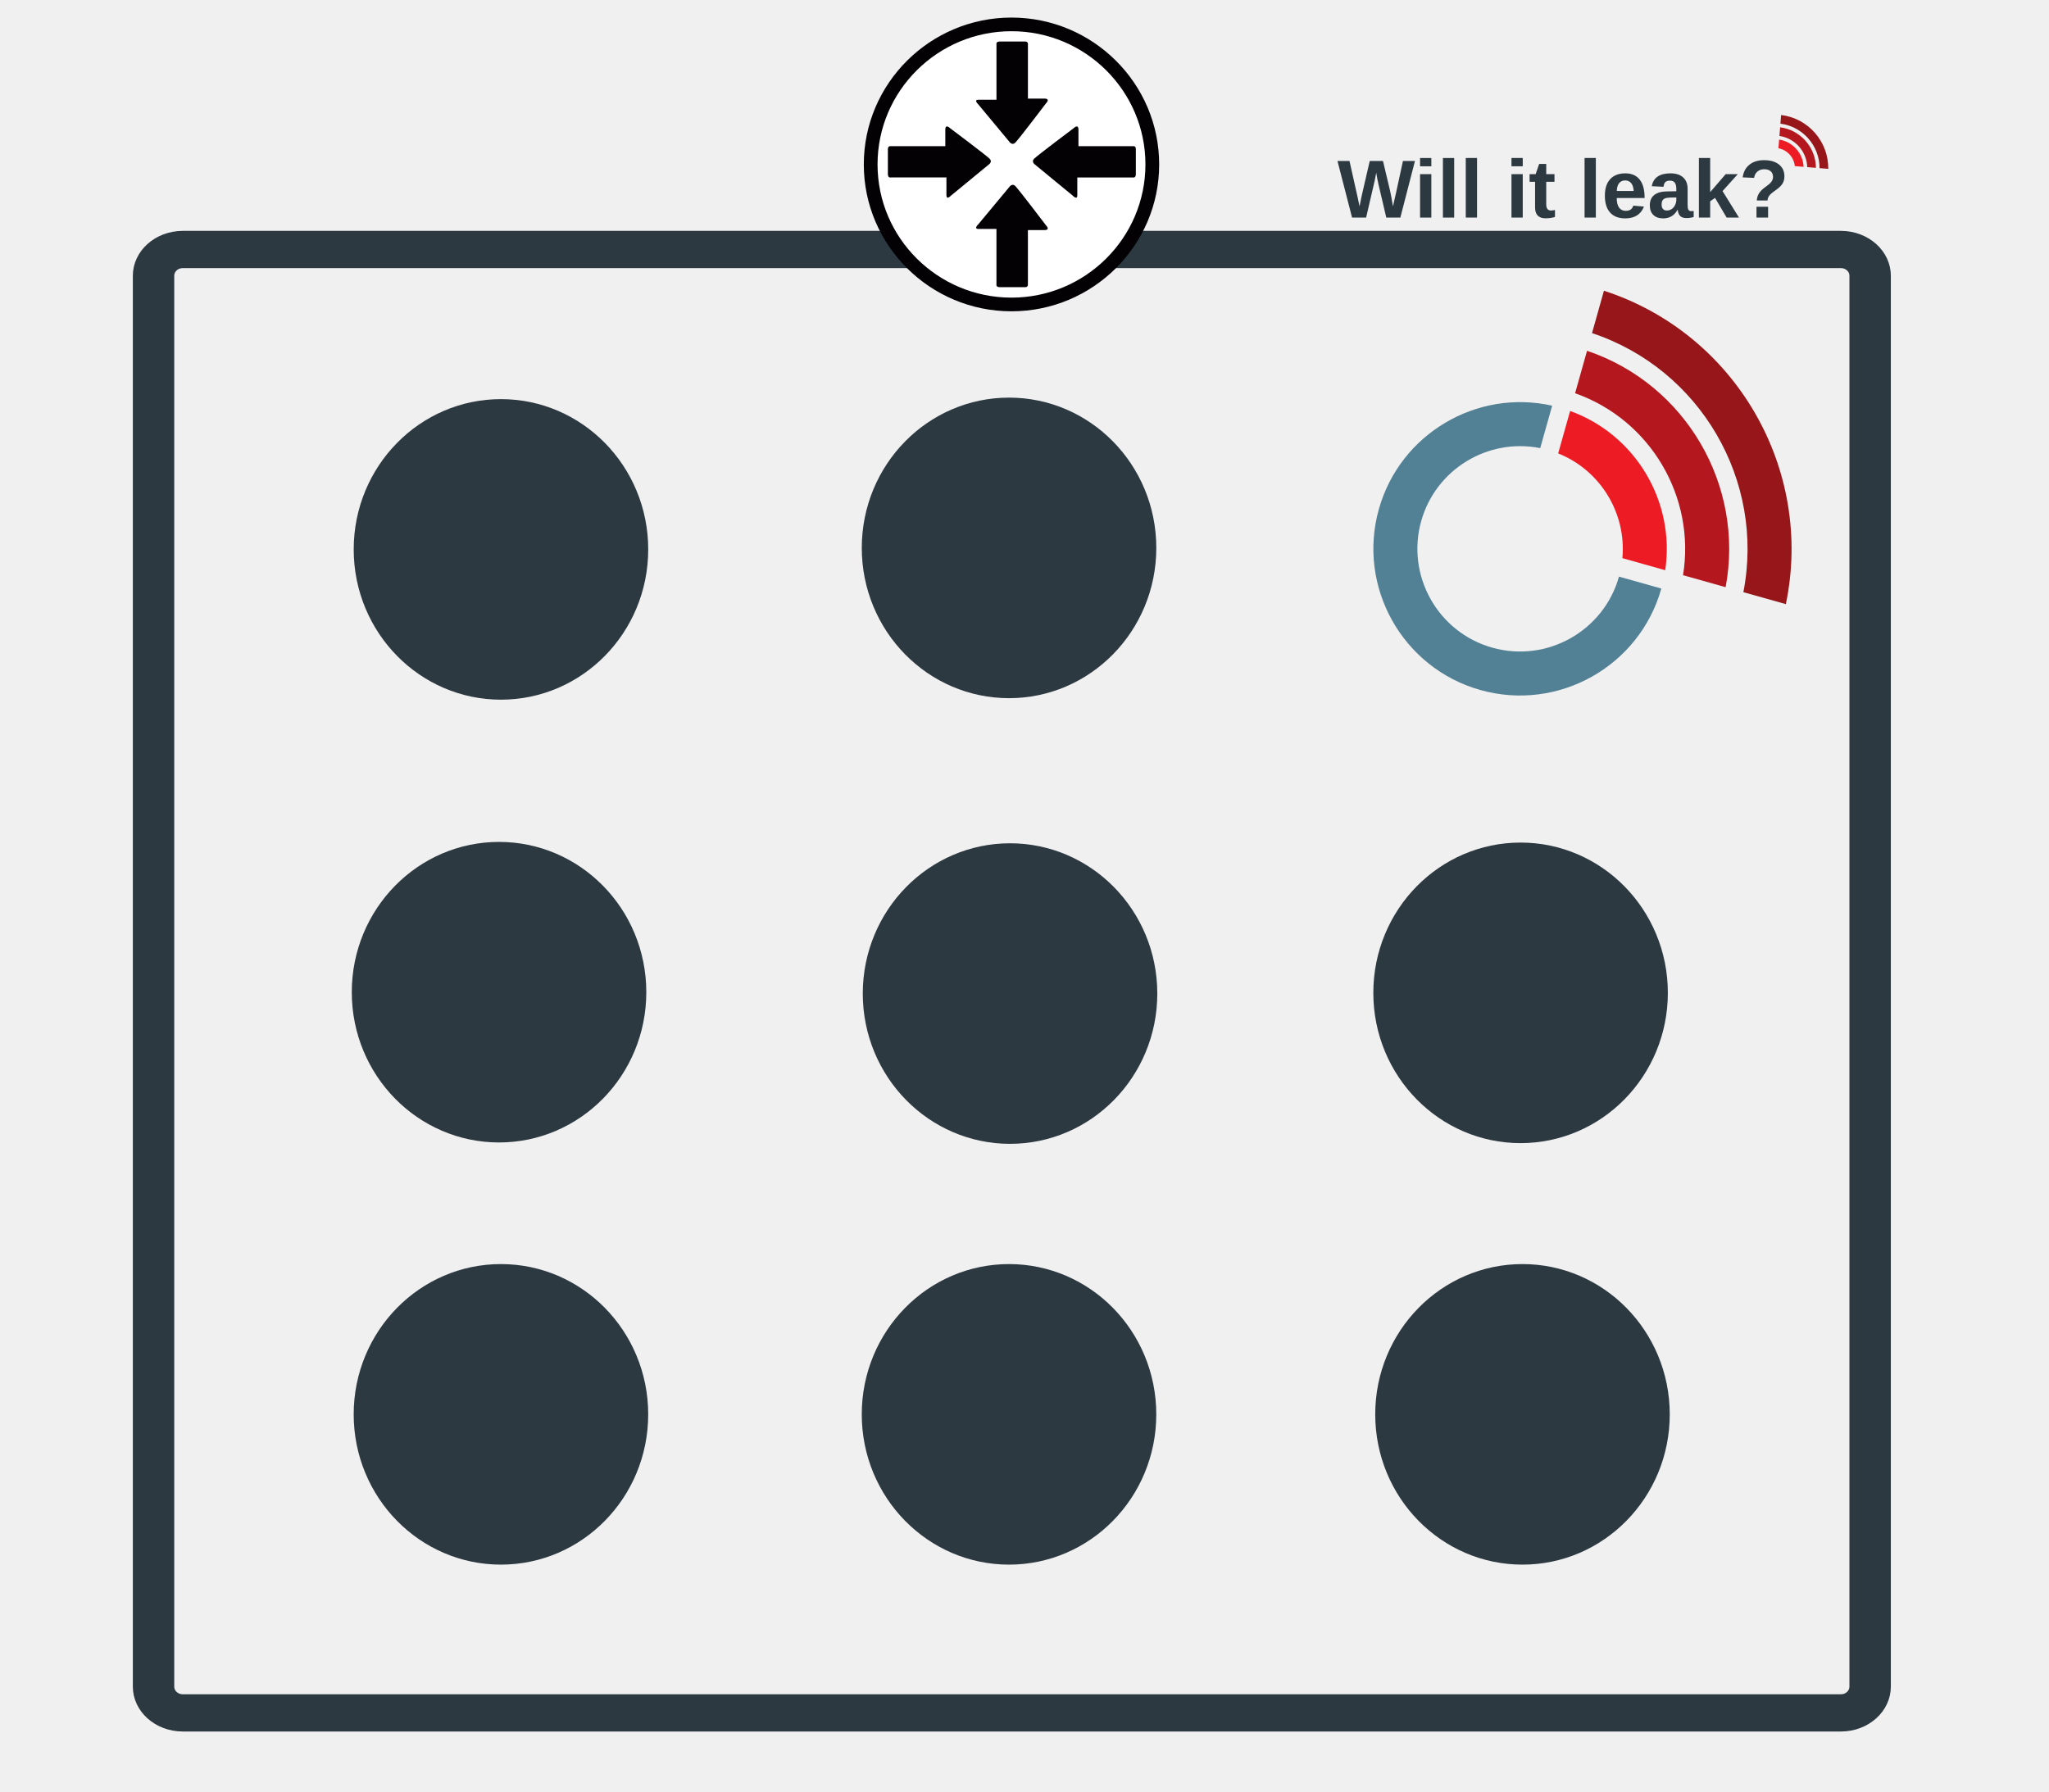
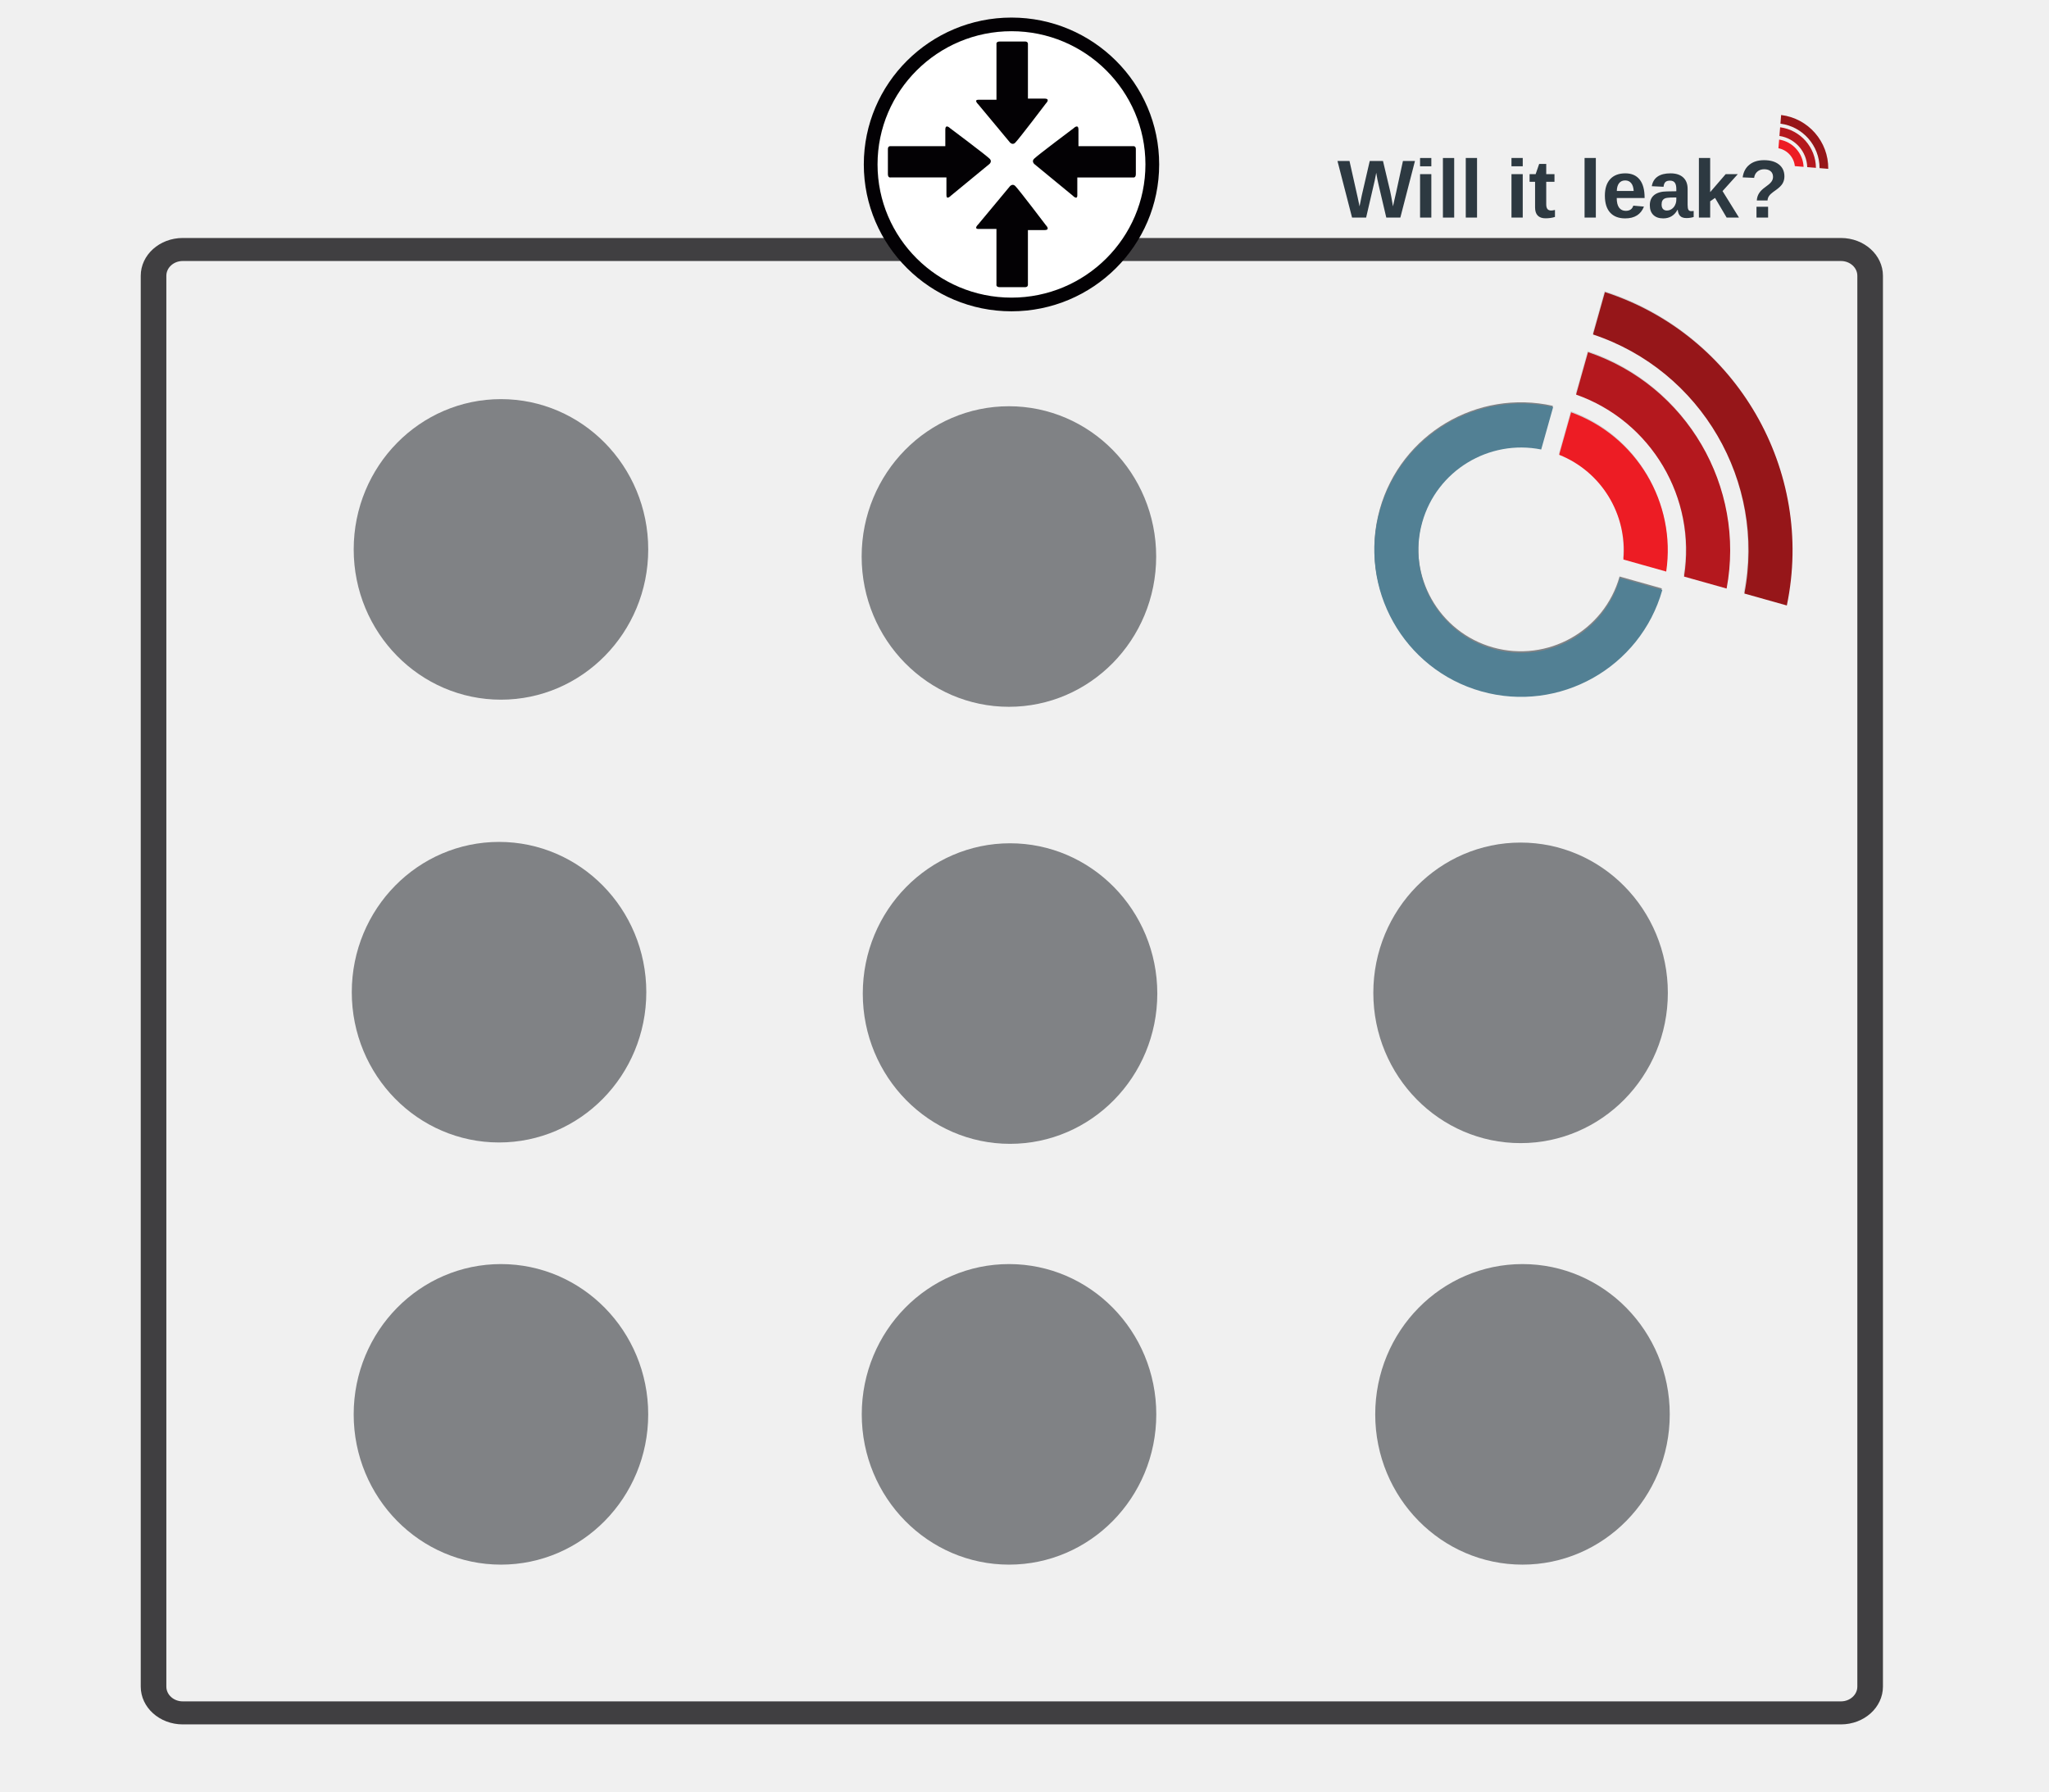
<svg xmlns="http://www.w3.org/2000/svg" width="100%" height="100%" viewBox="0 0 701 613" version="1.1" xml:space="preserve" style="fill-rule:evenodd;clip-rule:evenodd;">
  <g transform="matrix(1,0,0,1,-1644.16,-708.462)">
-     <g id="one-among-others" transform="matrix(1.09531,0,0,0.902504,1644.16,708.462)">
+     <g id="one-among-others-new" transform="matrix(1.09531,0,0,0.902504,1644.16,708.462)">
      <rect x="0" y="0" width="640" height="679" style="fill:none;" />
-       <clipPath id="_clip1">
-         <rect x="0" y="0" width="640" height="679" />
-       </clipPath>
-       <g clip-path="url(#_clip1)">
-         <g transform="matrix(1,0,0,1,27.3894,0.853182)">
-           <g id="box" transform="matrix(0.912981,0,0,1.10803,-3.49647,47.6452)">
-             <g transform="matrix(1,0,0,0.899422,0,8.40335)">
-               <g id="bigbox">
-                 <path id="BigBox" d="M603.64,36.92C609.17,36.92 613.64,41.4 613.64,46.92C613.64,156.28 613.64,474.34 613.64,583.7C613.64,589.22 609.17,593.7 603.64,593.7C488.19,593.7 151.81,593.7 36.36,593.7C30.83,593.7 26.36,589.22 26.36,583.7C26.36,474.34 26.36,156.28 26.36,46.92C26.36,41.4 30.83,36.92 36.36,36.92C151.81,36.92 488.19,36.92 603.64,36.92Z" style="fill:none;stroke:rgb(45,57,65);stroke-width:14.17px;" />
-               </g>
+       <g transform="matrix(1,0,0,1,27.3894,0.853182)">
+         <g id="box" transform="matrix(0.912981,0,0,1.10803,-3.49647,47.6452)">
+           <g transform="matrix(1,0,0,0.899422,0,8.40335)">
+             <g id="bigbox">
+               <path id="BigBox" d="M603.64,36.92C609.17,36.92 613.64,41.4 613.64,46.92C613.64,156.28 613.64,474.34 613.64,583.7C613.64,589.22 609.17,593.7 603.64,593.7C488.19,593.7 151.81,593.7 36.36,593.7C30.83,593.7 26.36,589.22 26.36,583.7C26.36,474.34 26.36,156.28 26.36,46.92C26.36,41.4 30.83,36.92 36.36,36.92C151.81,36.92 488.19,36.92 603.64,36.92Z" style="fill:none;stroke:rgb(64,63,65);stroke-width:8.76px;" />
            </g>
-             <g id="Router" transform="matrix(1.29405,0,0,1.29405,-89.7861,-24.4848)">
-               <g transform="matrix(0.868631,0,0,0.885953,182.44,-2214.03)">
-                 <ellipse cx="154.338" cy="2531.24" rx="44.344" ry="43.073" style="fill:white;" />
-               </g>
-               <g id="icon" transform="matrix(4.70968,0,0,4.68496,316.576,28.5822)">
-                 <g transform="matrix(1,0,0,1,-8.29,-8.29)">
-                   <g>
-                     <path d="M8.29,0C3.719,0 0,3.718 0,8.29C0,12.862 3.718,16.58 8.29,16.58C12.862,16.58 16.58,12.861 16.58,8.29C16.58,3.719 12.861,0 8.29,0ZM8.29,15.808C4.144,15.808 0.771,12.435 0.771,8.289C0.771,4.143 4.144,0.77 8.29,0.77C12.436,0.77 15.809,4.143 15.809,8.289C15.809,12.435 12.436,15.808 8.29,15.808Z" style="fill:rgb(3,1,4);fill-rule:nonzero;" />
-                     <path d="M15.145,7.258C14.599,7.258 13.174,7.258 12.442,7.258C12.204,7.258 12.049,7.258 12.049,7.258C12.049,7.258 12.049,6.689 12.049,6.331C12.049,5.974 11.781,6.243 11.781,6.243C11.781,6.243 9.769,7.759 9.558,7.97C9.404,8.123 9.575,8.27 9.575,8.27L11.728,10.051C11.728,10.051 11.985,10.322 11.985,10.029C11.985,9.735 11.985,9.025 11.985,9.025L15.119,9.025C15.119,9.025 15.271,9.064 15.271,8.834C15.271,8.602 15.271,7.586 15.271,7.421C15.272,7.254 15.145,7.258 15.145,7.258Z" style="fill:rgb(3,1,4);fill-rule:nonzero;" />
-                     <path d="M7.066,7.97C6.855,7.759 4.842,6.243 4.842,6.243C4.842,6.243 4.575,5.974 4.575,6.331C4.575,6.688 4.575,7.258 4.575,7.258C4.575,7.258 4.42,7.258 4.182,7.258C3.45,7.258 2.024,7.258 1.479,7.258C1.479,7.258 1.352,7.254 1.352,7.42C1.352,7.585 1.352,8.601 1.352,8.833C1.352,9.063 1.504,9.024 1.504,9.024L4.638,9.024C4.638,9.024 4.638,9.734 4.638,10.028C4.638,10.321 4.894,10.05 4.894,10.05L7.047,8.269C7.049,8.27 7.221,8.123 7.066,7.97Z" style="fill:rgb(3,1,4);fill-rule:nonzero;" />
-                     <path d="M8.5,9.505C8.348,9.352 8.201,9.523 8.201,9.523L6.42,11.676C6.42,11.676 6.149,11.932 6.442,11.932C6.736,11.932 7.446,11.932 7.446,11.932L7.446,15.066C7.446,15.066 7.406,15.218 7.637,15.218C7.869,15.218 8.885,15.218 9.05,15.218C9.216,15.218 9.212,15.091 9.212,15.091C9.212,14.546 9.212,13.12 9.212,12.389C9.212,12.151 9.212,11.995 9.212,11.995C9.212,11.995 9.781,11.995 10.139,11.995C10.495,11.995 10.227,11.728 10.227,11.728C10.227,11.728 8.711,9.716 8.5,9.505Z" style="fill:rgb(3,1,4);fill-rule:nonzero;" />
-                     <path d="M6.42,4.893L8.201,7.046C8.201,7.046 8.347,7.218 8.5,7.064C8.711,6.853 10.228,4.841 10.228,4.841C10.228,4.841 10.497,4.574 10.14,4.574C9.783,4.574 9.213,4.574 9.213,4.574C9.213,4.574 9.213,4.419 9.213,4.181C9.213,3.449 9.213,2.024 9.213,1.478C9.213,1.478 9.217,1.351 9.051,1.351C8.886,1.351 7.87,1.351 7.638,1.351C7.407,1.351 7.447,1.503 7.447,1.503L7.447,4.637C7.447,4.637 6.737,4.637 6.443,4.637C6.149,4.637 6.42,4.893 6.42,4.893Z" style="fill:rgb(3,1,4);fill-rule:nonzero;" />
-                   </g>
+           </g>
+           <g id="Router" transform="matrix(1.29405,0,0,1.29405,-89.7861,-24.4848)">
+             <g transform="matrix(0.868631,0,0,0.885953,182.44,-2214.03)">
+               <ellipse cx="154.338" cy="2531.24" rx="44.344" ry="43.073" style="fill:white;" />
+             </g>
+             <g id="icon" transform="matrix(4.70968,0,0,4.68496,316.576,28.5822)">
+               <g transform="matrix(1,0,0,1,-8.29,-8.29)">
+                 <g>
+                   <path d="M8.29,0C3.719,0 0,3.718 0,8.29C0,12.862 3.718,16.58 8.29,16.58C12.862,16.58 16.58,12.861 16.58,8.29C16.58,3.719 12.861,0 8.29,0ZM8.29,15.808C4.144,15.808 0.771,12.435 0.771,8.289C0.771,4.143 4.144,0.77 8.29,0.77C12.436,0.77 15.809,4.143 15.809,8.289C15.809,12.435 12.436,15.808 8.29,15.808Z" style="fill:rgb(3,1,4);fill-rule:nonzero;" />
+                   <path d="M15.145,7.258C14.599,7.258 13.174,7.258 12.442,7.258C12.204,7.258 12.049,7.258 12.049,7.258C12.049,7.258 12.049,6.689 12.049,6.331C12.049,5.974 11.781,6.243 11.781,6.243C11.781,6.243 9.769,7.759 9.558,7.97C9.404,8.123 9.575,8.27 9.575,8.27L11.728,10.051C11.728,10.051 11.985,10.322 11.985,10.029C11.985,9.735 11.985,9.025 11.985,9.025L15.119,9.025C15.119,9.025 15.271,9.064 15.271,8.834C15.271,8.602 15.271,7.586 15.271,7.421C15.272,7.254 15.145,7.258 15.145,7.258Z" style="fill:rgb(3,1,4);fill-rule:nonzero;" />
+                   <path d="M7.066,7.97C6.855,7.759 4.842,6.243 4.842,6.243C4.842,6.243 4.575,5.974 4.575,6.331C4.575,6.688 4.575,7.258 4.575,7.258C4.575,7.258 4.42,7.258 4.182,7.258C3.45,7.258 2.024,7.258 1.479,7.258C1.479,7.258 1.352,7.254 1.352,7.42C1.352,7.585 1.352,8.601 1.352,8.833C1.352,9.063 1.504,9.024 1.504,9.024L4.638,9.024C4.638,9.024 4.638,9.734 4.638,10.028C4.638,10.321 4.894,10.05 4.894,10.05L7.047,8.269C7.049,8.27 7.221,8.123 7.066,7.97Z" style="fill:rgb(3,1,4);fill-rule:nonzero;" />
+                   <path d="M8.5,9.505C8.348,9.352 8.201,9.523 8.201,9.523L6.42,11.676C6.42,11.676 6.149,11.932 6.442,11.932C6.736,11.932 7.446,11.932 7.446,11.932L7.446,15.066C7.446,15.066 7.406,15.218 7.637,15.218C7.869,15.218 8.885,15.218 9.05,15.218C9.216,15.218 9.212,15.091 9.212,15.091C9.212,14.546 9.212,13.12 9.212,12.389C9.212,12.151 9.212,11.995 9.212,11.995C9.212,11.995 9.781,11.995 10.139,11.995C10.495,11.995 10.227,11.728 10.227,11.728C10.227,11.728 8.711,9.716 8.5,9.505Z" style="fill:rgb(3,1,4);fill-rule:nonzero;" />
+                   <path d="M6.42,4.893L8.201,7.046C8.201,7.046 8.347,7.218 8.5,7.064C8.711,6.853 10.228,4.841 10.228,4.841C10.228,4.841 10.497,4.574 10.14,4.574C9.783,4.574 9.213,4.574 9.213,4.574C9.213,4.574 9.213,4.419 9.213,4.181C9.213,3.449 9.213,2.024 9.213,1.478C9.213,1.478 9.217,1.351 9.051,1.351C8.886,1.351 7.87,1.351 7.638,1.351C7.407,1.351 7.447,1.503 7.447,1.503L7.447,4.637C7.447,4.637 6.737,4.637 6.443,4.637C6.149,4.637 6.42,4.893 6.42,4.893Z" style="fill:rgb(3,1,4);fill-rule:nonzero;" />
                </g>
              </g>
            </g>
          </g>
-           <g id="Will-it-leak-" transform="matrix(0.912981,0,0,1.10803,24.806,-73.1299)">
-             <g id="will-it-leak" transform="matrix(0.586239,0,0,0.586239,348.568,80.8245)">
-               <text x="88.379px" y="100.409px" style="font-family:'Arial-BoldMT', 'Arial', sans-serif;font-weight:700;font-size:48px;fill:rgb(45,57,65);">W<tspan x="133.262px 146.598px " y="100.409px 100.409px ">il</tspan>l it leak?</text>
+         </g>
+         <g id="Will-it-leak-" transform="matrix(0.912981,0,0,1.10803,24.806,-73.1299)">
+           <g id="will-it-leak" transform="matrix(0.586239,0,0,0.586239,348.568,80.8245)">
+             <text x="88.379px" y="100.409px" style="font-family:'Arial-BoldMT', 'Arial', sans-serif;font-weight:700;font-size:48px;fill:rgb(45,57,65);">W<tspan x="133.262px 146.598px " y="100.409px 100.409px ">il</tspan>l it leak?</text>
+           </g>
+           <g transform="matrix(-0.145827,0.0284906,0.0284906,0.145827,587.924,90.9688)">
+             <g transform="matrix(1,0,0,1,225.746,98.4849)">
+               <path d="M0,72.402L19.473,66.924C17.605,46.545 29.402,26.977 48.667,19.309L43.236,0C13.386,10.801 -4.604,41.313 0,72.402" style="fill:rgb(237,28,36);fill-rule:nonzero;" />
            </g>
-             <g transform="matrix(-0.145827,0.0284906,0.0284906,0.145827,587.924,90.9688)">
+             <g transform="matrix(1,0,0,1,198.289,71.1256)">
+               <path d="M0,107.485L19.359,102.039C13.574,66.494 34.153,31.39 68.427,19.303L62.998,0C18.115,15.135 -8.664,61.278 0,107.485" style="fill:rgb(180,24,30);fill-rule:nonzero;" />
+             </g>
+             <g transform="matrix(1,0,0,1,259.025,167.044)">
+               <path d="M0,-103.959L-5.419,-123.224C-65.335,-103.801 -100.909,-42.025 -88.106,19.265L-68.802,13.835C-78.68,-36.815 -49.309,-87.558 0,-103.959" style="fill:rgb(150,22,25);fill-rule:nonzero;" />
+             </g>
+           </g>
+         </g>
+         <g id="row" transform="matrix(1,0,0,1,-37.7511,156.511)">
+           <g transform="matrix(0.869604,0,0,1.1038,191.314,-2415.06)">
+             <ellipse cx="154.338" cy="2531.24" rx="44.344" ry="43.073" style="fill:rgb(128,130,133);stroke:rgb(128,130,133);stroke-width:17.1px;stroke-linecap:round;stroke-linejoin:round;stroke-miterlimit:1.5;" />
+           </g>
+           <g transform="matrix(0.869604,0,0,1.1038,351.695,-2415.06)">
+             <ellipse cx="154.338" cy="2531.24" rx="44.344" ry="43.073" style="fill:rgb(128,130,133);stroke:rgb(128,130,133);stroke-width:17.1px;stroke-linecap:round;stroke-linejoin:round;stroke-miterlimit:1.5;" />
+           </g>
+           <g transform="matrix(0.869604,0,0,1.1038,32.6178,-2415.06)">
+             <ellipse cx="154.338" cy="2531.24" rx="44.344" ry="43.073" style="fill:rgb(128,130,133);stroke:rgb(128,130,133);stroke-width:17.1px;stroke-linecap:round;stroke-linejoin:round;stroke-miterlimit:1.5;" />
+           </g>
+         </g>
+         <g id="row1" transform="matrix(1,0,0,1,-38.3452,-0.853182)">
+           <g transform="matrix(0.869604,0,0,1.1038,192.227,-2417.25)">
+             <ellipse cx="154.338" cy="2531.24" rx="44.344" ry="43.073" style="fill:rgb(128,130,133);stroke:rgb(128,130,133);stroke-width:17.1px;stroke-linecap:round;stroke-linejoin:round;stroke-miterlimit:1.5;" />
+           </g>
+           <g transform="matrix(0.869604,0,0,1.1038,351.695,-2417.52)">
+             <ellipse cx="154.338" cy="2531.24" rx="44.344" ry="43.073" style="fill:rgb(128,130,133);stroke:rgb(128,130,133);stroke-width:17.1px;stroke-linecap:round;stroke-linejoin:round;stroke-miterlimit:1.5;" />
+           </g>
+           <g transform="matrix(0.869604,0,0,1.1038,32.6178,-2417.77)">
+             <ellipse cx="154.338" cy="2531.24" rx="44.344" ry="43.073" style="fill:rgb(128,130,133);stroke:rgb(128,130,133);stroke-width:17.1px;stroke-linecap:round;stroke-linejoin:round;stroke-miterlimit:1.5;" />
+           </g>
+         </g>
+         <g transform="matrix(1,0,0,1,-37.4603,-2.39733)">
+           <g transform="matrix(0.869604,0,0,1.1038,190.99,-2581.42)">
+             <ellipse cx="154.338" cy="2531.24" rx="44.344" ry="43.073" style="fill:rgb(128,130,133);stroke:rgb(128,130,133);stroke-width:17.1px;stroke-linecap:round;stroke-linejoin:round;stroke-miterlimit:1.5;" />
+           </g>
+           <g transform="matrix(0.869604,0,0,1.1038,32.3325,-2584.12)">
+             <ellipse cx="154.338" cy="2531.24" rx="44.344" ry="43.073" style="fill:rgb(128,130,133);stroke:rgb(128,130,133);stroke-width:17.1px;stroke-linecap:round;stroke-linejoin:round;stroke-miterlimit:1.5;" />
+           </g>
+         </g>
+       </g>
+       <g transform="matrix(-0.164649,0,0,0.199824,480.691,250.891)">
+         <g transform="matrix(1,0,0,1,-1181.1,-885.827)">
+           <g id="Layer-1" transform="matrix(4.16667,0,0,4.16667,0,0)">
+             <g transform="matrix(1,0,0,1,309.769,98.3419)">
+               <path d="M0,127.025C35.4,117.066 56.101,80.166 46.142,44.765C36.511,10.526 1.677,-9.957 -32.628,-2.255L-27.198,17.048C-3.528,12.306 20.245,26.563 26.889,50.181C33.86,74.965 19.369,100.801 -5.415,107.771C-30.2,114.744 -56.036,100.252 -63.007,75.467L-82.26,80.882C-72.303,116.283 -35.401,136.982 0,127.025" style="fill:rgb(128,130,133);fill-rule:nonzero;" />
+             </g>
+             <g transform="matrix(1,0,0,1,225.746,98.4849)">
+               <path d="M0,72.402L19.473,66.924C17.605,46.545 29.402,26.977 48.667,19.309L43.236,0C13.386,10.801 -4.604,41.313 0,72.402" style="fill:rgb(209,211,212);fill-rule:nonzero;" />
+             </g>
+             <g transform="matrix(1,0,0,1,198.289,71.1256)">
+               <path d="M0,107.485L19.359,102.039C13.574,66.494 34.153,31.39 68.427,19.303L62.998,0C18.115,15.135 -8.664,61.278 0,107.485" style="fill:rgb(209,211,212);fill-rule:nonzero;" />
+             </g>
+             <g transform="matrix(1,0,0,1,259.025,167.044)">
+               <path d="M0,-103.959L-5.419,-123.224C-65.335,-103.801 -100.909,-42.025 -88.106,19.265L-68.802,13.835C-78.68,-36.815 -49.309,-87.558 0,-103.959" style="fill:rgb(209,211,212);fill-rule:nonzero;" />
+             </g>
+           </g>
+         </g>
+       </g>
+       <g id="Beacon-logo" transform="matrix(-0.164915,0,0,0.200147,480.779,251.505)">
+         <g transform="matrix(1,0,0,1,-1181.1,-885.827)">
+           <g id="Layer-11" transform="matrix(4.16667,0,0,4.16667,0,0)">
+             <g transform="matrix(1,0,0,1,309.769,98.3419)">
+               <path d="M0,127.025C35.4,117.066 56.101,80.166 46.142,44.765C36.511,10.526 1.677,-9.957 -32.628,-2.255L-27.198,17.048C-3.528,12.306 20.245,26.563 26.889,50.181C33.86,74.965 19.369,100.801 -5.415,107.771C-30.2,114.744 -56.036,100.252 -63.007,75.467L-82.26,80.882C-72.303,116.283 -35.401,136.982 0,127.025" style="fill:rgb(82,128,148);fill-rule:nonzero;" />
+             </g>
+             <g>
              <g transform="matrix(1,0,0,1,225.746,98.4849)">
                <path d="M0,72.402L19.473,66.924C17.605,46.545 29.402,26.977 48.667,19.309L43.236,0C13.386,10.801 -4.604,41.313 0,72.402" style="fill:rgb(237,28,36);fill-rule:nonzero;" />
              </g>
              <g transform="matrix(1,0,0,1,198.289,71.1256)">
                <path d="M0,107.485L19.359,102.039C13.574,66.494 34.153,31.39 68.427,19.303L62.998,0C18.115,15.135 -8.664,61.278 0,107.485" style="fill:rgb(180,24,30);fill-rule:nonzero;" />
              </g>
              <g transform="matrix(1,0,0,1,259.025,167.044)">
                <path d="M0,-103.959L-5.419,-123.224C-65.335,-103.801 -100.909,-42.025 -88.106,19.265L-68.802,13.835C-78.68,-36.815 -49.309,-87.558 0,-103.959" style="fill:rgb(150,22,25);fill-rule:nonzero;" />
              </g>
            </g>
          </g>
-           <g id="row" transform="matrix(1,0,0,1,-37.7511,156.511)">
-             <g transform="matrix(0.869604,0,0,1.1038,191.314,-2415.06)">
-               <ellipse cx="154.338" cy="2531.24" rx="44.344" ry="43.073" style="fill:rgb(45,57,65);stroke:rgb(45,57,65);stroke-width:17.1px;stroke-linecap:round;stroke-linejoin:round;stroke-miterlimit:1.5;" />
-             </g>
-             <g transform="matrix(0.869604,0,0,1.1038,351.695,-2415.06)">
-               <ellipse cx="154.338" cy="2531.24" rx="44.344" ry="43.073" style="fill:rgb(45,57,65);stroke:rgb(45,57,65);stroke-width:17.1px;stroke-linecap:round;stroke-linejoin:round;stroke-miterlimit:1.5;" />
-             </g>
-             <g transform="matrix(0.869604,0,0,1.1038,32.6178,-2415.06)">
-               <ellipse cx="154.338" cy="2531.24" rx="44.344" ry="43.073" style="fill:rgb(45,57,65);stroke:rgb(45,57,65);stroke-width:17.1px;stroke-linecap:round;stroke-linejoin:round;stroke-miterlimit:1.5;" />
-             </g>
-           </g>
-           <g id="row1" transform="matrix(1,0,0,1,-38.3452,-0.853182)">
-             <g transform="matrix(0.869604,0,0,1.1038,192.227,-2417.25)">
-               <ellipse cx="154.338" cy="2531.24" rx="44.344" ry="43.073" style="fill:rgb(45,57,65);stroke:rgb(45,57,65);stroke-width:17.1px;stroke-linecap:round;stroke-linejoin:round;stroke-miterlimit:1.5;" />
-             </g>
-             <g transform="matrix(0.869604,0,0,1.1038,351.695,-2417.52)">
-               <ellipse cx="154.338" cy="2531.24" rx="44.344" ry="43.073" style="fill:rgb(45,57,65);stroke:rgb(45,57,65);stroke-width:17.1px;stroke-linecap:round;stroke-linejoin:round;stroke-miterlimit:1.5;" />
-             </g>
-             <g transform="matrix(0.869604,0,0,1.1038,32.6178,-2417.77)">
-               <ellipse cx="154.338" cy="2531.24" rx="44.344" ry="43.073" style="fill:rgb(45,57,65);stroke:rgb(45,57,65);stroke-width:17.1px;stroke-linecap:round;stroke-linejoin:round;stroke-miterlimit:1.5;" />
-             </g>
-           </g>
-           <g transform="matrix(1,0,0,1,-37.4603,-2.39733)">
-             <g transform="matrix(0.869604,0,0,1.1038,191.03,-2584.69)">
-               <ellipse cx="154.338" cy="2531.24" rx="44.344" ry="43.073" style="fill:rgb(45,57,65);stroke:rgb(45,57,65);stroke-width:17.1px;stroke-linecap:round;stroke-linejoin:round;stroke-miterlimit:1.5;" />
-             </g>
-             <g transform="matrix(0.869604,0,0,1.1038,32.3325,-2584.12)">
-               <ellipse cx="154.338" cy="2531.24" rx="44.344" ry="43.073" style="fill:rgb(45,57,65);stroke:rgb(45,57,65);stroke-width:17.1px;stroke-linecap:round;stroke-linejoin:round;stroke-miterlimit:1.5;" />
-             </g>
-             <g id="Beacon-logo" transform="matrix(-0.164915,0,0,0.200147,490.541,252.535)">
-               <g transform="matrix(1,0,0,1,-1181.1,-885.827)">
-                 <g id="Layer-1" transform="matrix(4.16667,0,0,4.16667,0,0)">
-                   <g transform="matrix(1,0,0,1,309.769,98.3419)">
-                     <path d="M0,127.025C35.4,117.066 56.101,80.166 46.142,44.765C36.511,10.526 1.677,-9.957 -32.628,-2.255L-27.198,17.048C-3.528,12.306 20.245,26.563 26.889,50.181C33.86,74.965 19.369,100.801 -5.415,107.771C-30.2,114.744 -56.036,100.252 -63.007,75.467L-82.26,80.882C-72.303,116.283 -35.401,136.982 0,127.025" style="fill:rgb(82,128,148);fill-rule:nonzero;" />
-                   </g>
-                   <g>
-                     <g transform="matrix(1,0,0,1,225.746,98.4849)">
-                       <path d="M0,72.402L19.473,66.924C17.605,46.545 29.402,26.977 48.667,19.309L43.236,0C13.386,10.801 -4.604,41.313 0,72.402" style="fill:rgb(237,28,36);fill-rule:nonzero;" />
-                     </g>
-                     <g transform="matrix(1,0,0,1,198.289,71.1256)">
-                       <path d="M0,107.485L19.359,102.039C13.574,66.494 34.153,31.39 68.427,19.303L62.998,0C18.115,15.135 -8.664,61.278 0,107.485" style="fill:rgb(180,24,30);fill-rule:nonzero;" />
-                     </g>
-                     <g transform="matrix(1,0,0,1,259.025,167.044)">
-                       <path d="M0,-103.959L-5.419,-123.224C-65.335,-103.801 -100.909,-42.025 -88.106,19.265L-68.802,13.835C-78.68,-36.815 -49.309,-87.558 0,-103.959" style="fill:rgb(150,22,25);fill-rule:nonzero;" />
-                     </g>
-                   </g>
-                 </g>
-               </g>
-             </g>
-           </g>
        </g>
      </g>
    </g>
  </g>
</svg>
